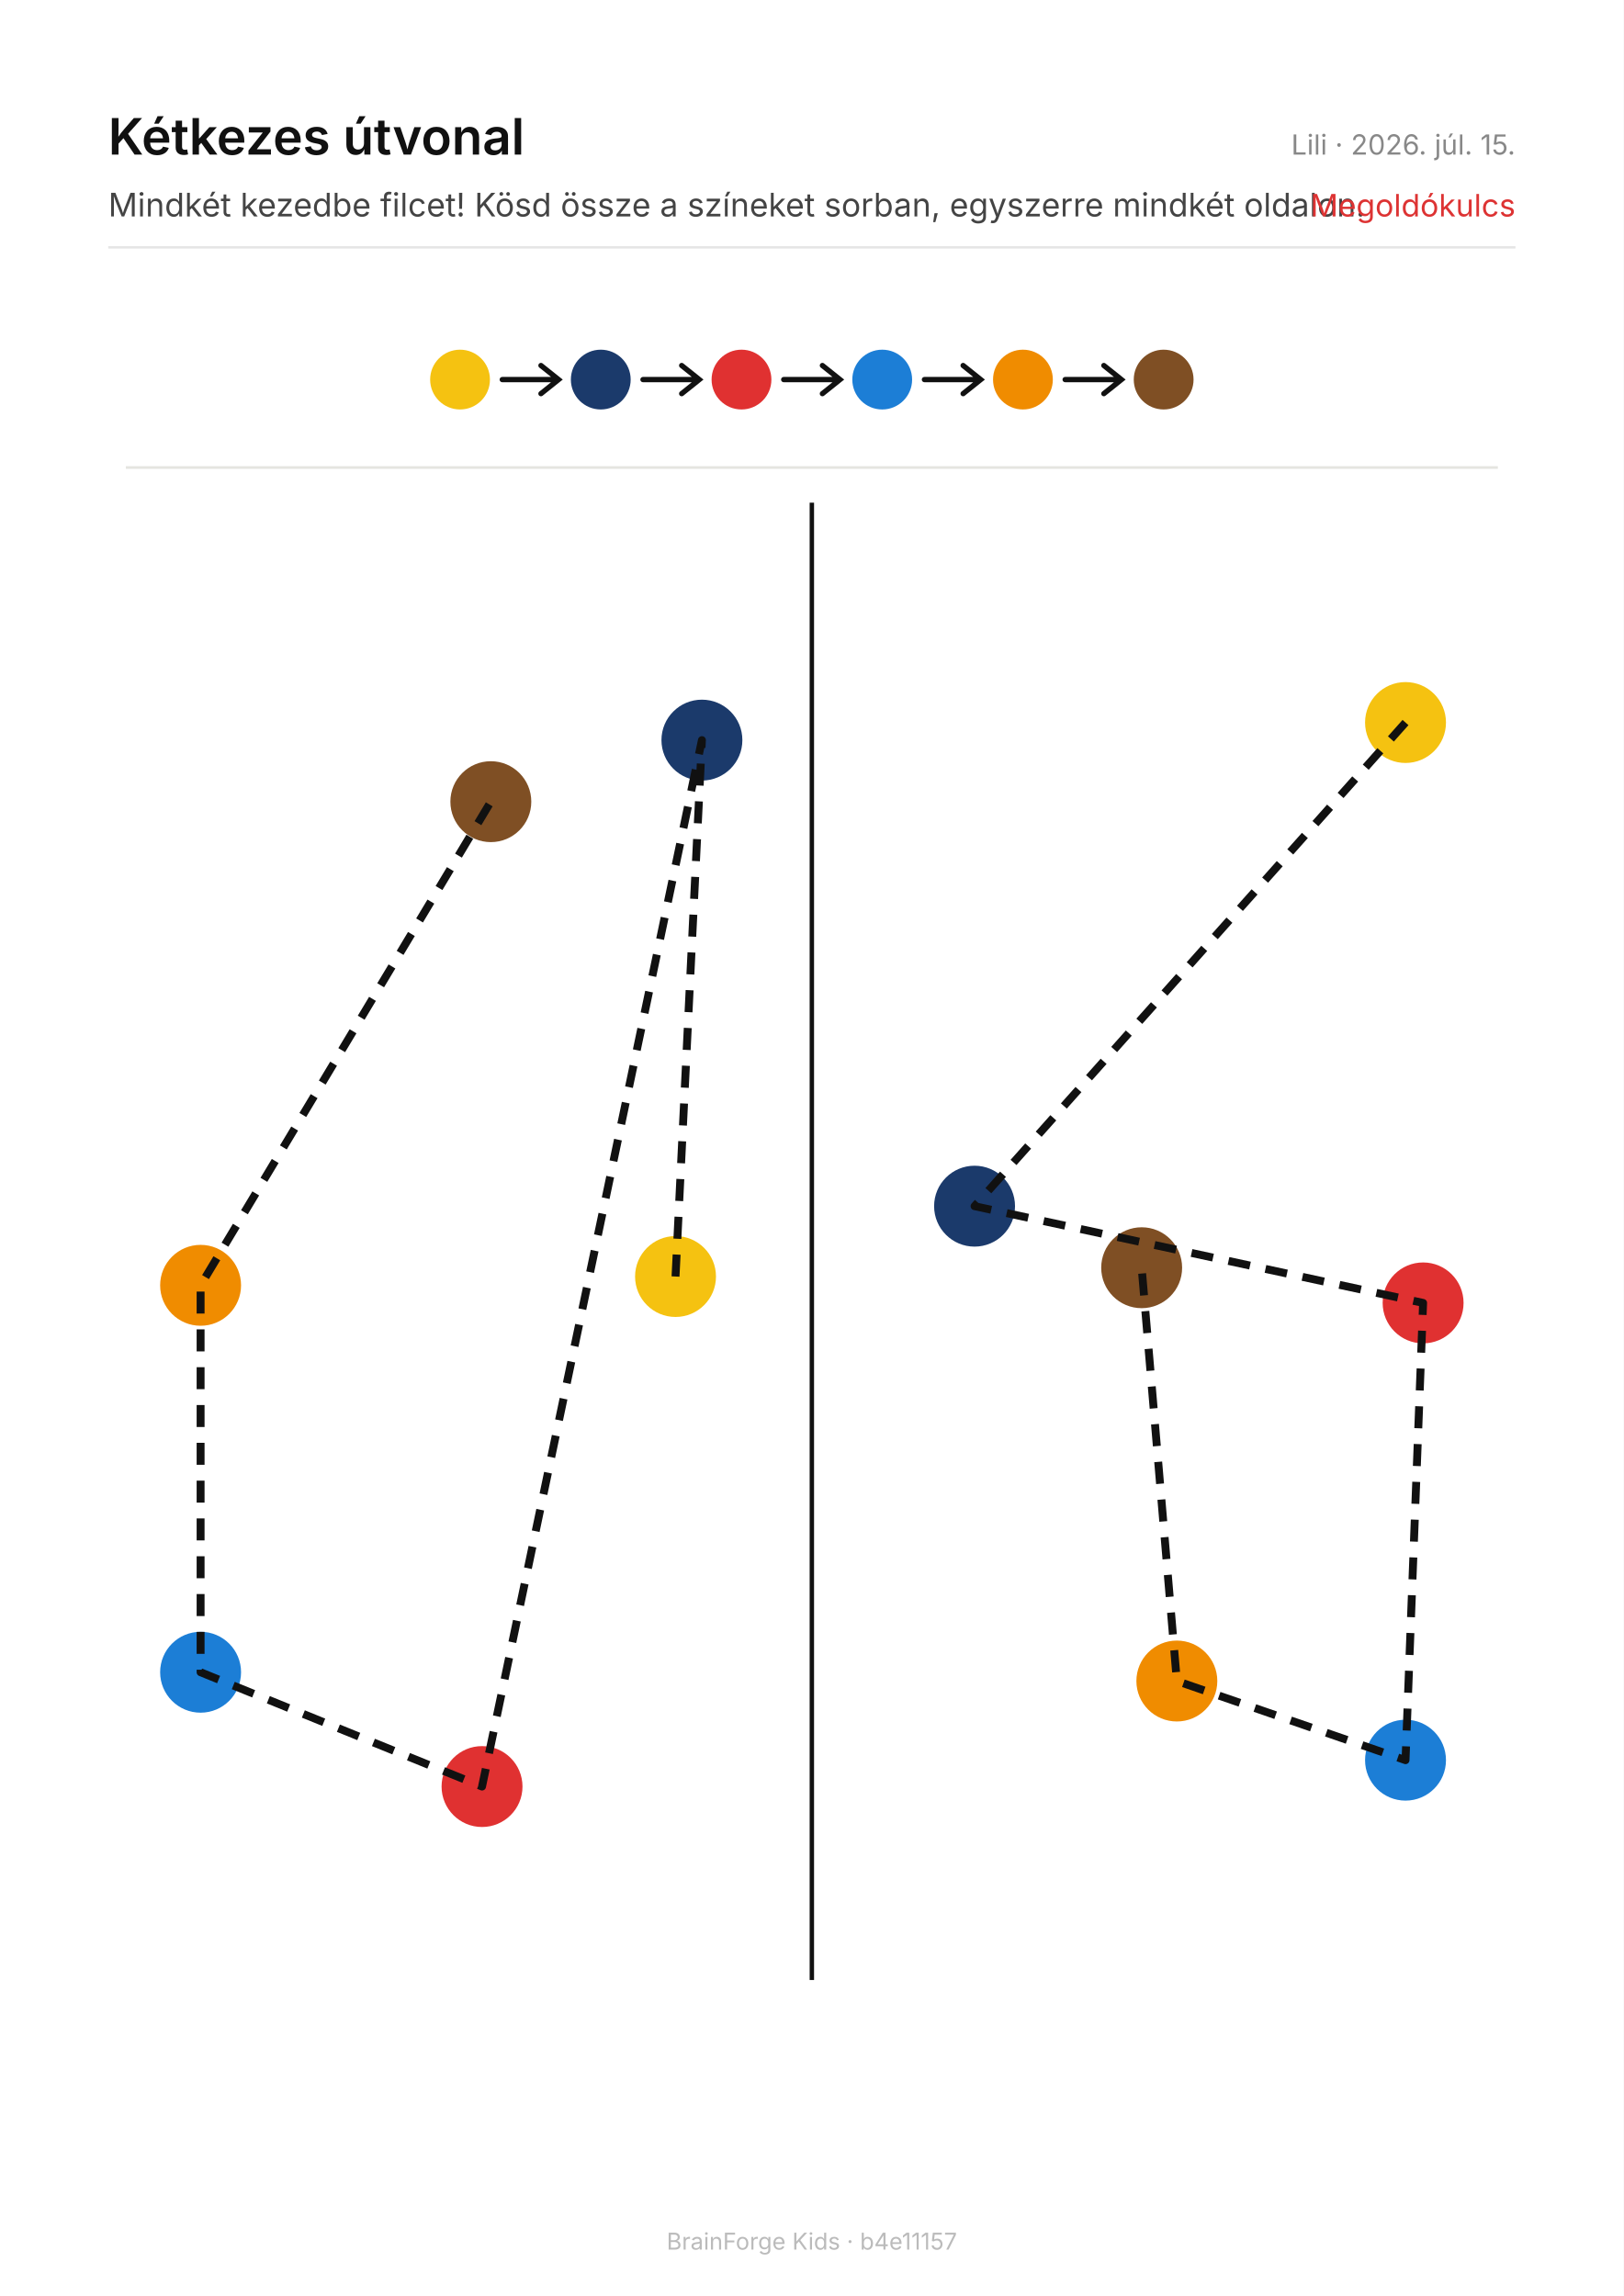
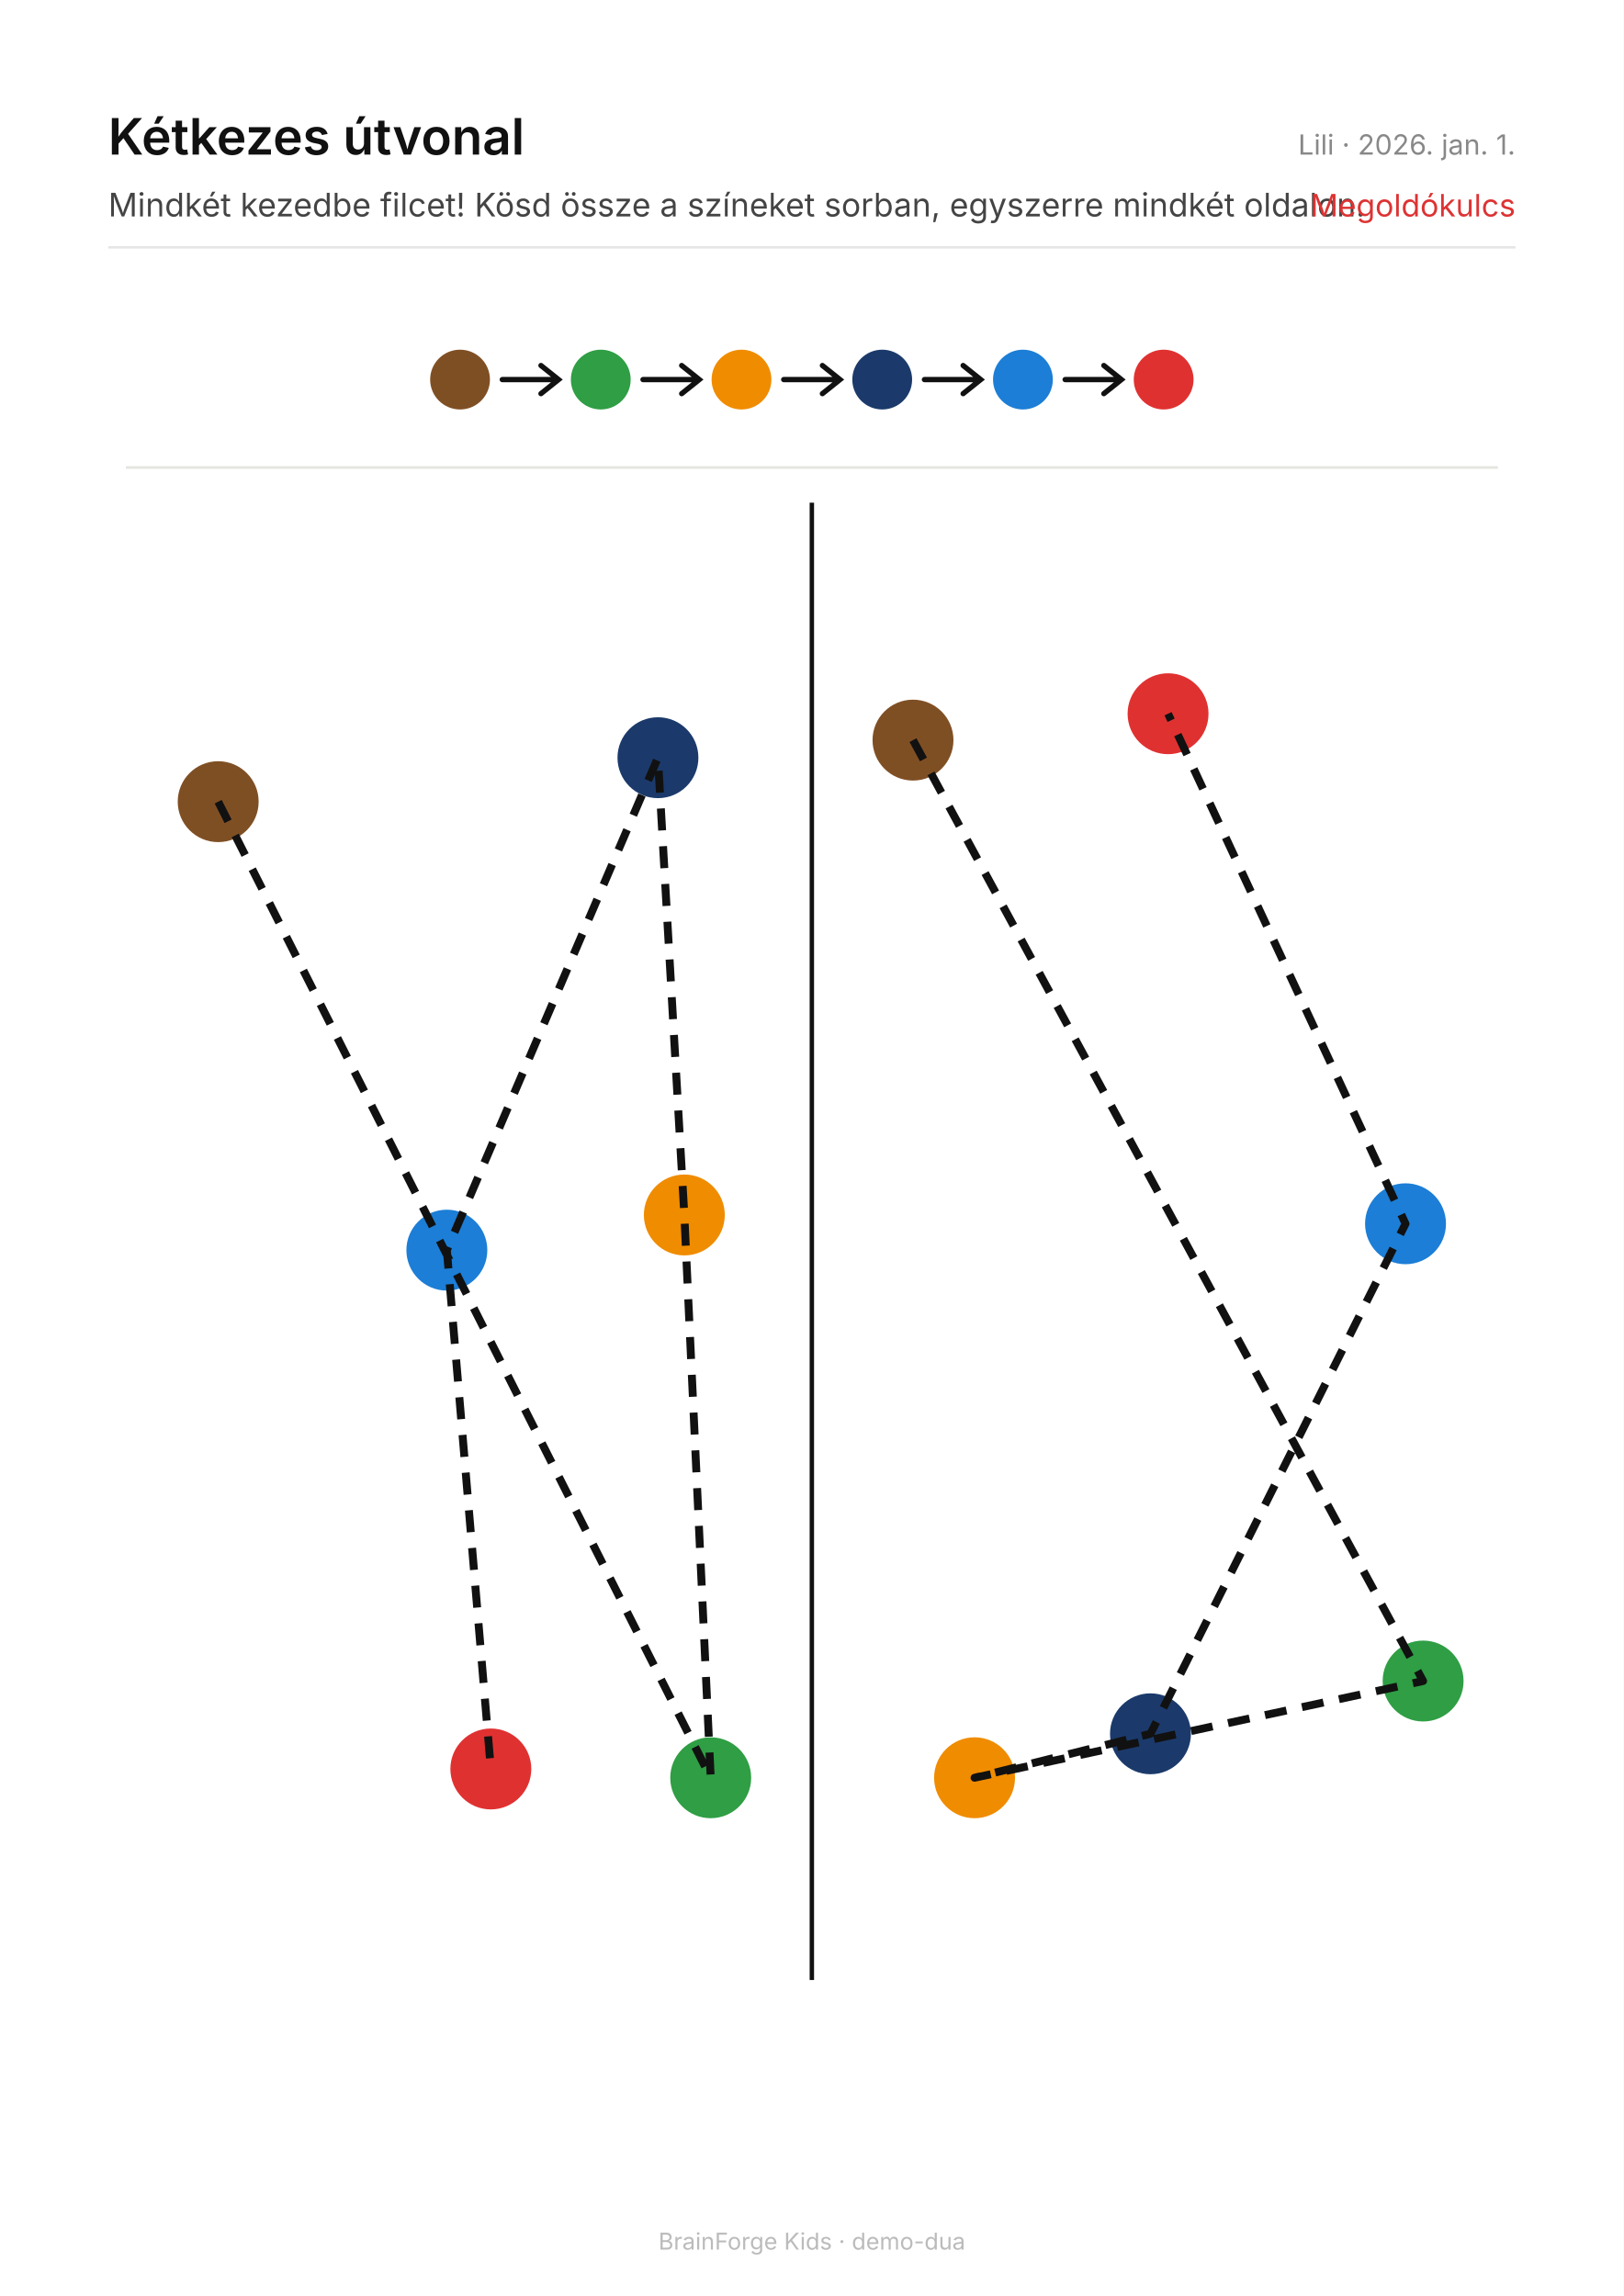
<svg xmlns="http://www.w3.org/2000/svg" width="210mm" height="297mm" viewBox="0 0 210 297" font-family="system-ui, -apple-system, sans-serif">
  <rect width="210" height="297" fill="#fff" />
  <text x="14" y="20" font-size="6.5" font-weight="600" fill="#111">Kétkezes útvonal</text>
-   <text x="196" y="20" font-size="3.6" fill="#888" text-anchor="end">Lili  ·  2026. júl. 15.</text>
+   <text x="196" y="20" font-size="3.6" fill="#888" text-anchor="end">Lili  ·  2026. jan. 1.</text>
  <text x="14" y="28" font-size="4.2" fill="#444">Mindkét kezedbe filcet! Kösd össze a színeket sorban, egyszerre mindkét oldalon.</text>
  <line x1="14" y1="32" x2="196" y2="32" stroke="#e5e5e5" stroke-width="0.3" />
  <text x="196" y="28" font-size="4" fill="#d33" text-anchor="end">Megoldókulcs</text>
  <g transform="translate(14.00 40.00) scale(1.1375)">
    <g>
-       <circle cx="40" cy="8" r="3.40" fill="#f5c211" />
+       <circle cx="40" cy="8" r="3.40" fill="#7f4f24" />
      <path d="M 44.8 8 L 51.2 8 M 49.2 6.4 L 51.2 8 L 49.2 9.6" stroke="#111" stroke-width="0.60" fill="none" stroke-linecap="round" />
-       <circle cx="56" cy="8" r="3.40" fill="#1b3a6b" />
+       <circle cx="56" cy="8" r="3.40" fill="#2f9e44" />
      <path d="M 60.8 8 L 67.2 8 M 65.2 6.4 L 67.2 8 L 65.2 9.6" stroke="#111" stroke-width="0.60" fill="none" stroke-linecap="round" />
-       <circle cx="72" cy="8" r="3.40" fill="#e03131" />
+       <circle cx="72" cy="8" r="3.40" fill="#f08c00" />
      <path d="M 76.8 8 L 83.2 8 M 81.2 6.4 L 83.2 8 L 81.2 9.6" stroke="#111" stroke-width="0.60" fill="none" stroke-linecap="round" />
-       <circle cx="88" cy="8" r="3.40" fill="#1c7ed6" />
+       <circle cx="88" cy="8" r="3.40" fill="#1b3a6b" />
      <path d="M 92.8 8 L 99.2 8 M 97.2 6.4 L 99.2 8 L 97.2 9.6" stroke="#111" stroke-width="0.60" fill="none" stroke-linecap="round" />
-       <circle cx="104" cy="8" r="3.40" fill="#f08c00" />
+       <circle cx="104" cy="8" r="3.40" fill="#1c7ed6" />
      <path d="M 108.8 8 L 115.2 8 M 113.2 6.4 L 115.2 8 L 113.2 9.6" stroke="#111" stroke-width="0.60" fill="none" stroke-linecap="round" />
-       <circle cx="120" cy="8" r="3.40" fill="#7f4f24" />
+       <circle cx="120" cy="8" r="3.40" fill="#e03131" />
      <path d="M 2 18 L 158 18" stroke="#e5e5e0" stroke-width="0.30" fill="none" />
      <path d="M 80 22 L 80 190" stroke="#111" stroke-width="0.50" fill="none" />
-       <circle cx="64.50" cy="110" r="4.60" fill="#f5c211" />
-       <circle cx="67.50" cy="49" r="4.60" fill="#1b3a6b" />
-       <circle cx="42.50" cy="168" r="4.60" fill="#e03131" />
-       <circle cx="10.50" cy="155" r="4.60" fill="#1c7ed6" />
-       <circle cx="10.50" cy="111" r="4.60" fill="#f08c00" />
-       <circle cx="43.50" cy="56" r="4.60" fill="#7f4f24" />
-       <circle cx="147.50" cy="47" r="4.60" fill="#f5c211" />
-       <circle cx="98.50" cy="102" r="4.60" fill="#1b3a6b" />
-       <circle cx="149.50" cy="113" r="4.60" fill="#e03131" />
-       <circle cx="147.50" cy="165" r="4.60" fill="#1c7ed6" />
-       <circle cx="121.50" cy="156" r="4.60" fill="#f08c00" />
-       <circle cx="117.50" cy="109" r="4.60" fill="#7f4f24" />
-       <path d="M 64.50 110.00 L 67.50 49.00 L 42.50 168.00 L 10.50 155.00 L 10.50 111.00 L 43.50 56.00" fill="none" stroke="#111" stroke-width="0.90" stroke-dasharray="2.5 1.8" stroke-linejoin="round" />
-       <path d="M 147.50 47.00 L 98.50 102.00 L 149.50 113.00 L 147.50 165.00 L 121.50 156.00 L 117.50 109.00" fill="none" stroke="#111" stroke-width="0.90" stroke-dasharray="2.5 1.8" stroke-linejoin="round" />
+       <circle cx="12.50" cy="56" r="4.60" fill="#7f4f24" />
+       <circle cx="68.50" cy="167" r="4.60" fill="#2f9e44" />
+       <circle cx="65.50" cy="103" r="4.60" fill="#f08c00" />
+       <circle cx="62.50" cy="51" r="4.60" fill="#1b3a6b" />
+       <circle cx="38.50" cy="107" r="4.60" fill="#1c7ed6" />
+       <circle cx="43.50" cy="166" r="4.60" fill="#e03131" />
+       <circle cx="91.50" cy="49" r="4.60" fill="#7f4f24" />
+       <circle cx="149.50" cy="156" r="4.60" fill="#2f9e44" />
+       <circle cx="98.50" cy="167" r="4.60" fill="#f08c00" />
+       <circle cx="118.50" cy="162" r="4.60" fill="#1b3a6b" />
+       <circle cx="147.50" cy="104" r="4.60" fill="#1c7ed6" />
+       <circle cx="120.50" cy="46" r="4.60" fill="#e03131" />
+       <path d="M 12.50 56.00 L 68.50 167.00 L 65.50 103.00 L 62.50 51.00 L 38.50 107.00 L 43.50 166.00" fill="none" stroke="#111" stroke-width="0.90" stroke-dasharray="2.5 1.8" stroke-linejoin="round" />
+       <path d="M 91.50 49.00 L 149.50 156.00 L 98.50 167.00 L 118.50 162.00 L 147.50 104.00 L 120.50 46.00" fill="none" stroke="#111" stroke-width="0.90" stroke-dasharray="2.5 1.8" stroke-linejoin="round" />
    </g>
  </g>
-   <text x="105" y="291" font-size="3" fill="#bbb" text-anchor="middle">BrainForge Kids · b4e11157</text>
+   <text x="105" y="291" font-size="3" fill="#bbb" text-anchor="middle">BrainForge Kids · demo-dua</text>
</svg>
